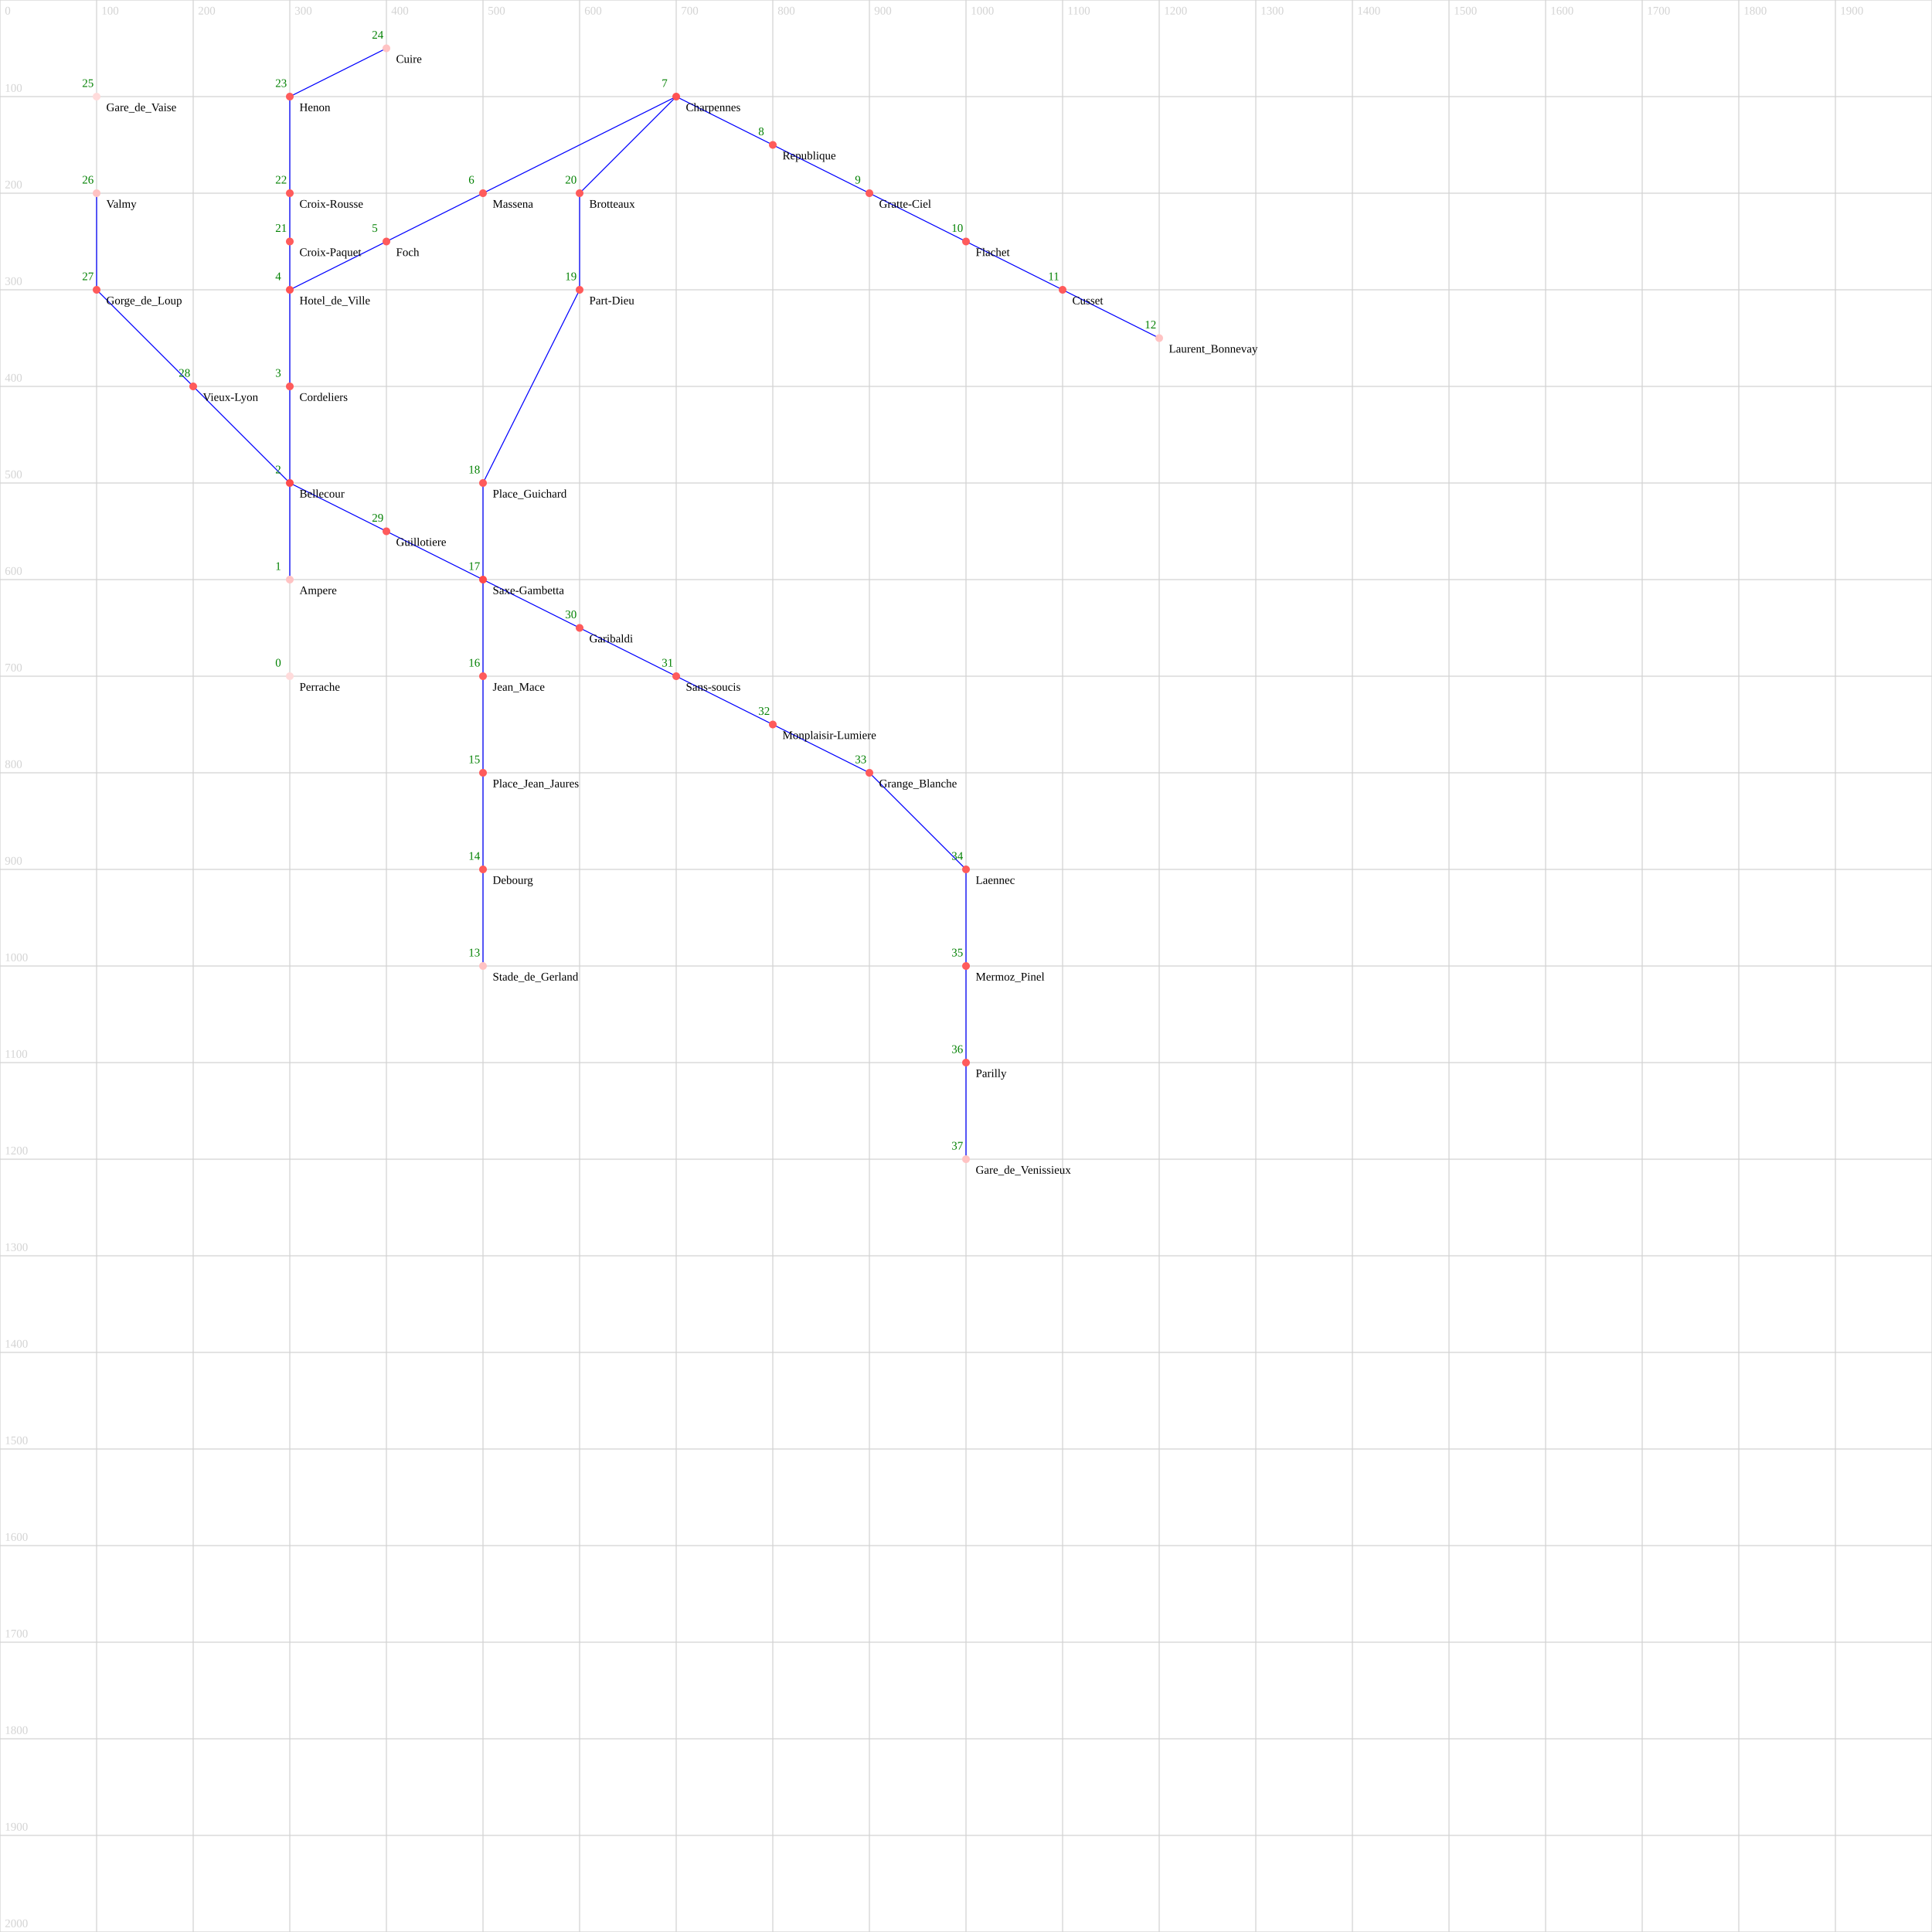
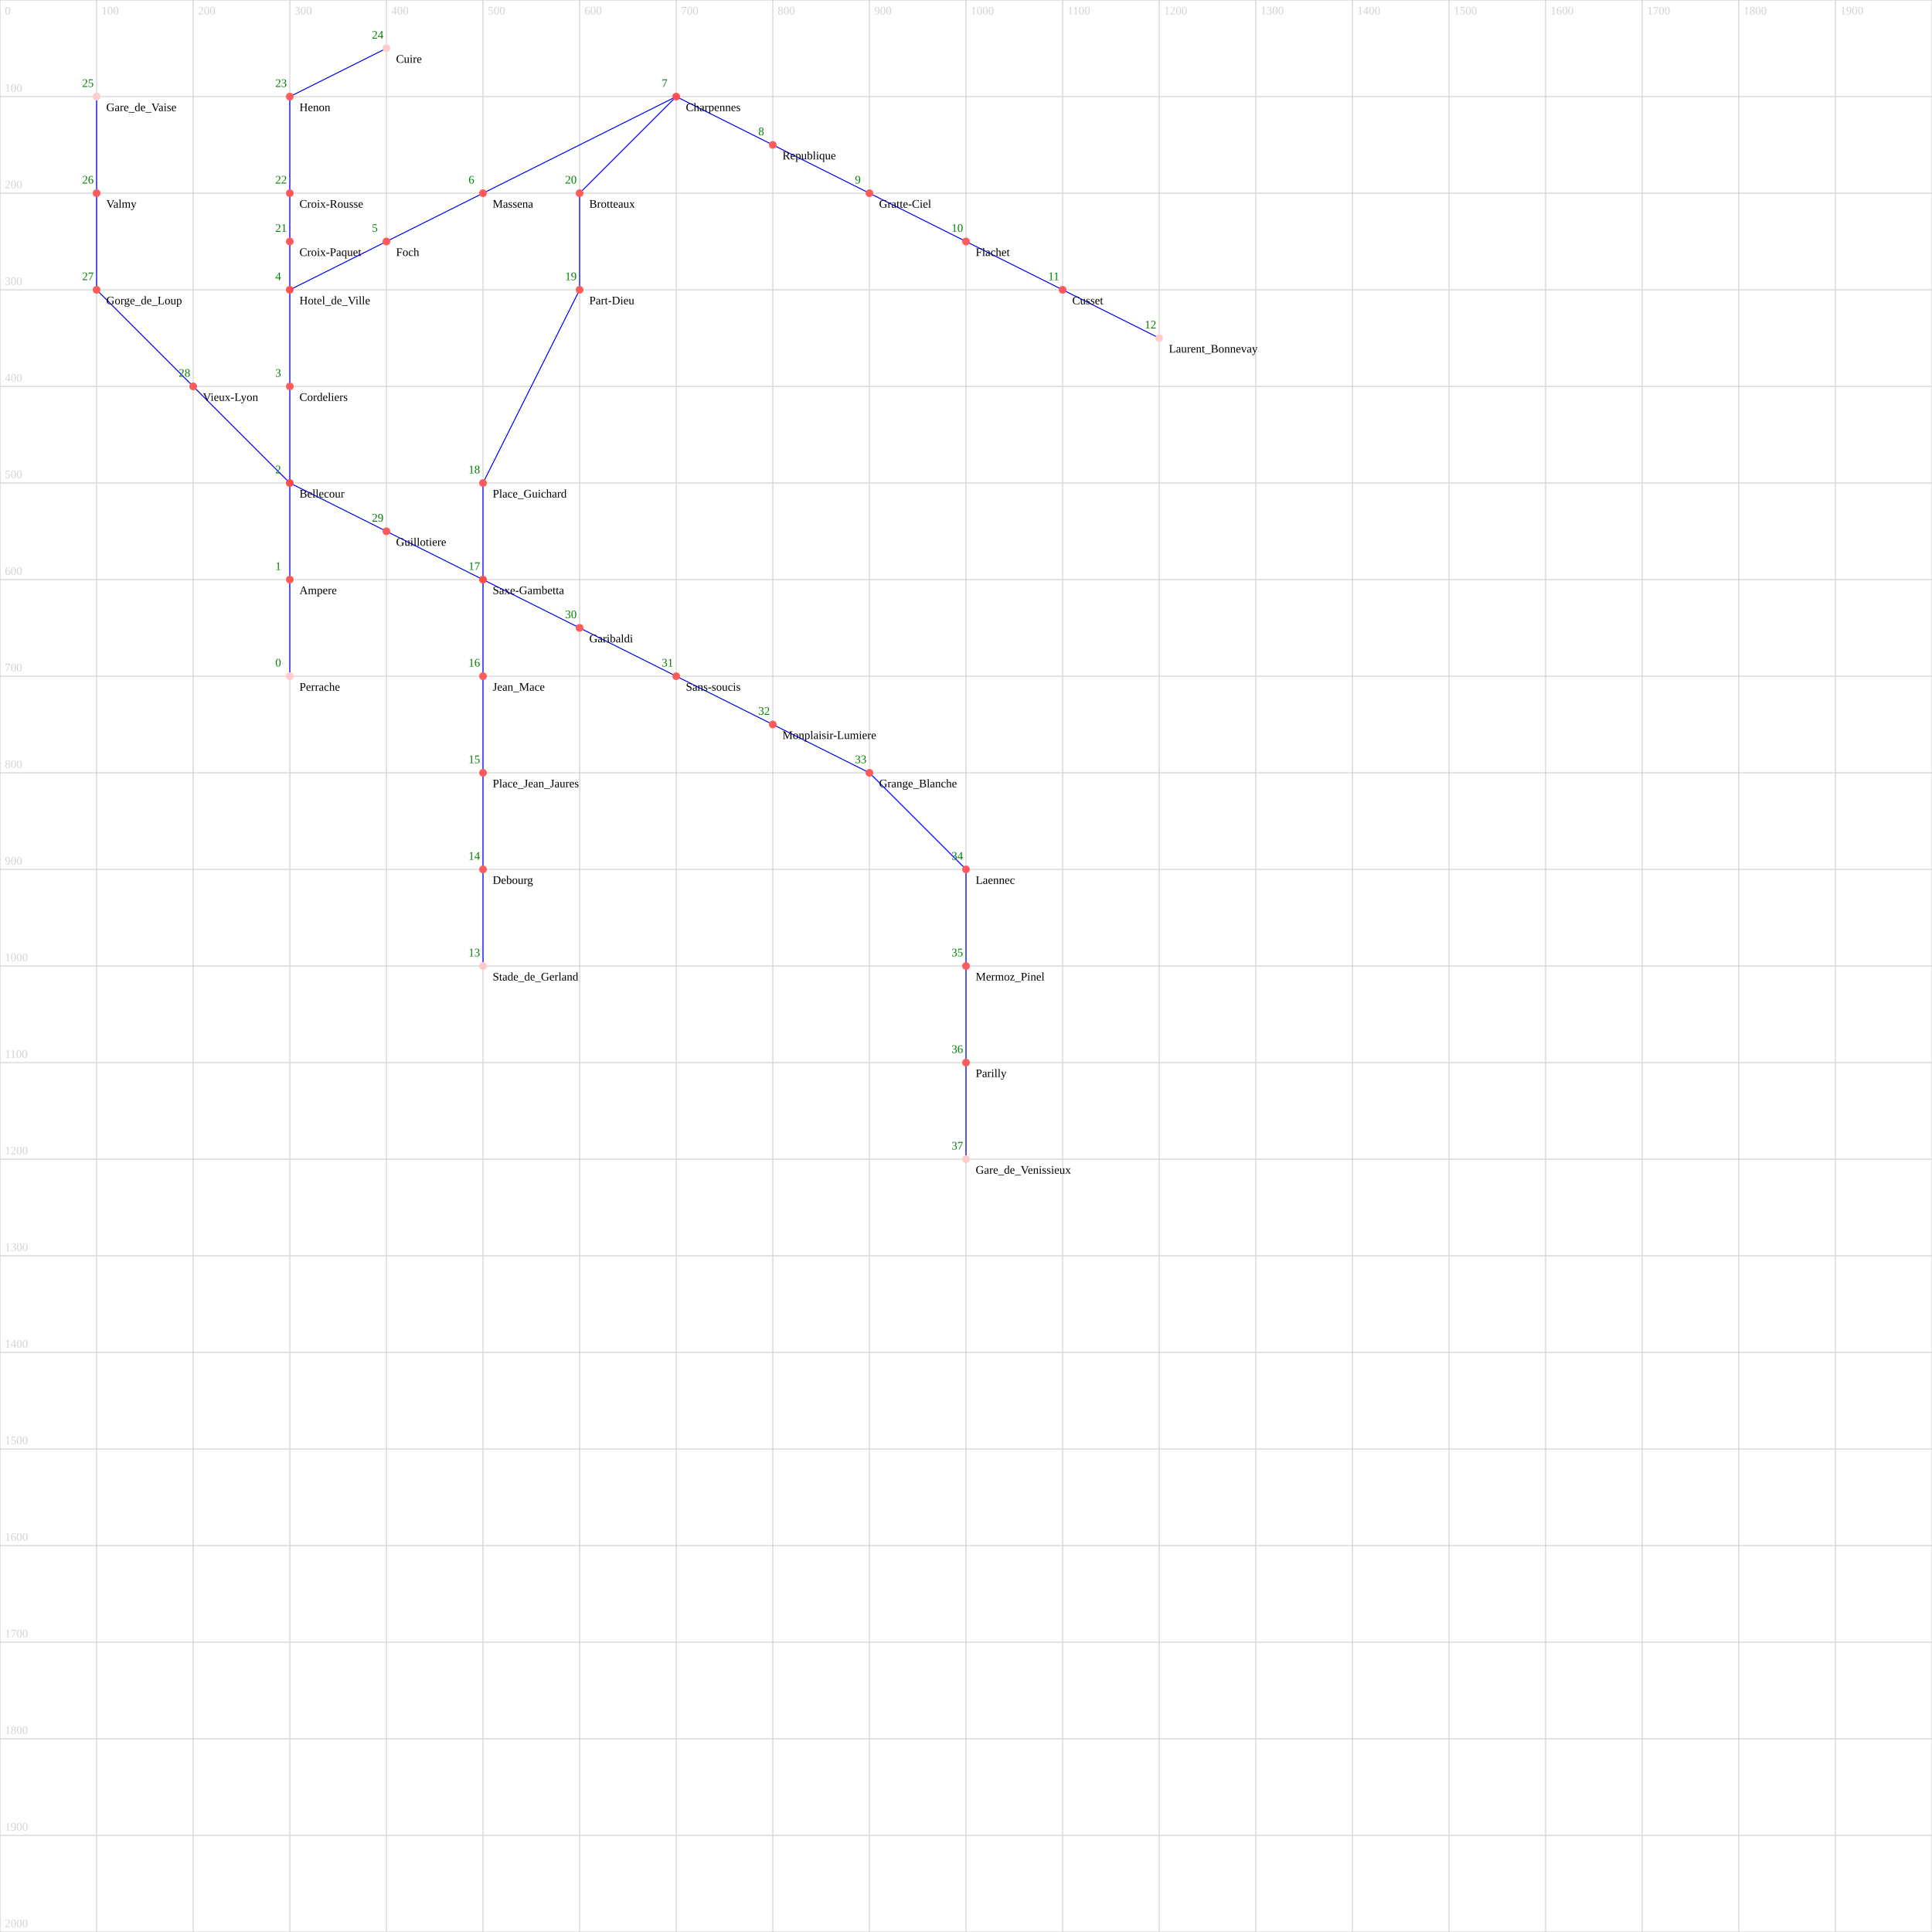
<svg xmlns="http://www.w3.org/2000/svg" version="1.1" width="2000" height="2000">
  <line x1="0" y1="0" x2="2000" y2="0" stroke="lightgrey" />
  <text x="5" y="-5" fill="lightgrey">0</text>
  <line x1="0" y1="100" x2="2000" y2="100" stroke="lightgrey" />
  <text x="5" y="95" fill="lightgrey">100</text>
  <line x1="0" y1="200" x2="2000" y2="200" stroke="lightgrey" />
  <text x="5" y="195" fill="lightgrey">200</text>
  <line x1="0" y1="300" x2="2000" y2="300" stroke="lightgrey" />
  <text x="5" y="295" fill="lightgrey">300</text>
  <line x1="0" y1="400" x2="2000" y2="400" stroke="lightgrey" />
  <text x="5" y="395" fill="lightgrey">400</text>
  <line x1="0" y1="500" x2="2000" y2="500" stroke="lightgrey" />
  <text x="5" y="495" fill="lightgrey">500</text>
  <line x1="0" y1="600" x2="2000" y2="600" stroke="lightgrey" />
  <text x="5" y="595" fill="lightgrey">600</text>
  <line x1="0" y1="700" x2="2000" y2="700" stroke="lightgrey" />
  <text x="5" y="695" fill="lightgrey">700</text>
  <line x1="0" y1="800" x2="2000" y2="800" stroke="lightgrey" />
  <text x="5" y="795" fill="lightgrey">800</text>
  <line x1="0" y1="900" x2="2000" y2="900" stroke="lightgrey" />
  <text x="5" y="895" fill="lightgrey">900</text>
  <line x1="0" y1="1000" x2="2000" y2="1000" stroke="lightgrey" />
  <text x="5" y="995" fill="lightgrey">1000</text>
  <line x1="0" y1="1100" x2="2000" y2="1100" stroke="lightgrey" />
  <text x="5" y="1095" fill="lightgrey">1100</text>
  <line x1="0" y1="1200" x2="2000" y2="1200" stroke="lightgrey" />
  <text x="5" y="1195" fill="lightgrey">1200</text>
  <line x1="0" y1="1300" x2="2000" y2="1300" stroke="lightgrey" />
  <text x="5" y="1295" fill="lightgrey">1300</text>
  <line x1="0" y1="1400" x2="2000" y2="1400" stroke="lightgrey" />
  <text x="5" y="1395" fill="lightgrey">1400</text>
  <line x1="0" y1="1500" x2="2000" y2="1500" stroke="lightgrey" />
  <text x="5" y="1495" fill="lightgrey">1500</text>
  <line x1="0" y1="1600" x2="2000" y2="1600" stroke="lightgrey" />
  <text x="5" y="1595" fill="lightgrey">1600</text>
  <line x1="0" y1="1700" x2="2000" y2="1700" stroke="lightgrey" />
  <text x="5" y="1695" fill="lightgrey">1700</text>
  <line x1="0" y1="1800" x2="2000" y2="1800" stroke="lightgrey" />
  <text x="5" y="1795" fill="lightgrey">1800</text>
  <line x1="0" y1="1900" x2="2000" y2="1900" stroke="lightgrey" />
  <text x="5" y="1895" fill="lightgrey">1900</text>
  <line x1="0" y1="2000" x2="2000" y2="2000" stroke="lightgrey" />
  <text x="5" y="1995" fill="lightgrey">2000</text>
  <line x1="0" y1="0" x2="0" y2="2000" stroke="lightgrey" />
  <text x="5" y="15" fill="lightgrey">0</text>
  <line x1="100" y1="0" x2="100" y2="2000" stroke="lightgrey" />
  <text x="105" y="15" fill="lightgrey">100</text>
  <line x1="200" y1="0" x2="200" y2="2000" stroke="lightgrey" />
  <text x="205" y="15" fill="lightgrey">200</text>
  <line x1="300" y1="0" x2="300" y2="2000" stroke="lightgrey" />
  <text x="305" y="15" fill="lightgrey">300</text>
  <line x1="400" y1="0" x2="400" y2="2000" stroke="lightgrey" />
  <text x="405" y="15" fill="lightgrey">400</text>
  <line x1="500" y1="0" x2="500" y2="2000" stroke="lightgrey" />
  <text x="505" y="15" fill="lightgrey">500</text>
  <line x1="600" y1="0" x2="600" y2="2000" stroke="lightgrey" />
  <text x="605" y="15" fill="lightgrey">600</text>
  <line x1="700" y1="0" x2="700" y2="2000" stroke="lightgrey" />
  <text x="705" y="15" fill="lightgrey">700</text>
  <line x1="800" y1="0" x2="800" y2="2000" stroke="lightgrey" />
  <text x="805" y="15" fill="lightgrey">800</text>
  <line x1="900" y1="0" x2="900" y2="2000" stroke="lightgrey" />
  <text x="905" y="15" fill="lightgrey">900</text>
  <line x1="1000" y1="0" x2="1000" y2="2000" stroke="lightgrey" />
  <text x="1005" y="15" fill="lightgrey">1000</text>
  <line x1="1100" y1="0" x2="1100" y2="2000" stroke="lightgrey" />
  <text x="1105" y="15" fill="lightgrey">1100</text>
  <line x1="1200" y1="0" x2="1200" y2="2000" stroke="lightgrey" />
  <text x="1205" y="15" fill="lightgrey">1200</text>
  <line x1="1300" y1="0" x2="1300" y2="2000" stroke="lightgrey" />
  <text x="1305" y="15" fill="lightgrey">1300</text>
  <line x1="1400" y1="0" x2="1400" y2="2000" stroke="lightgrey" />
  <text x="1405" y="15" fill="lightgrey">1400</text>
  <line x1="1500" y1="0" x2="1500" y2="2000" stroke="lightgrey" />
  <text x="1505" y="15" fill="lightgrey">1500</text>
  <line x1="1600" y1="0" x2="1600" y2="2000" stroke="lightgrey" />
  <text x="1605" y="15" fill="lightgrey">1600</text>
  <line x1="1700" y1="0" x2="1700" y2="2000" stroke="lightgrey" />
  <text x="1705" y="15" fill="lightgrey">1700</text>
  <line x1="1800" y1="0" x2="1800" y2="2000" stroke="lightgrey" />
  <text x="1805" y="15" fill="lightgrey">1800</text>
  <line x1="1900" y1="0" x2="1900" y2="2000" stroke="lightgrey" />
  <text x="1905" y="15" fill="lightgrey">1900</text>
  <line x1="2000" y1="0" x2="2000" y2="2000" stroke="lightgrey" />
  <text x="2005" y="15" fill="lightgrey">2000</text>
+   <line x1="100" y1="100" x2="100" y2="200" stroke="blue" />
  <line x1="100" y1="200" x2="100" y2="300" stroke="blue" />
  <line x1="100" y1="300" x2="200" y2="400" stroke="blue" />
  <line x1="200" y1="400" x2="300" y2="500" stroke="blue" />
  <line x1="300" y1="500" x2="400" y2="550" stroke="blue" />
  <line x1="400" y1="550" x2="500" y2="600" stroke="blue" />
  <line x1="500" y1="600" x2="600" y2="650" stroke="blue" />
  <line x1="600" y1="650" x2="700" y2="700" stroke="blue" />
  <line x1="700" y1="700" x2="800" y2="750" stroke="blue" />
  <line x1="800" y1="750" x2="900" y2="800" stroke="blue" />
  <line x1="900" y1="800" x2="1000" y2="900" stroke="blue" />
  <line x1="1000" y1="900" x2="1000" y2="1000" stroke="blue" />
  <line x1="1000" y1="1000" x2="1000" y2="1100" stroke="blue" />
  <line x1="1000" y1="1100" x2="1000" y2="1200" stroke="blue" />
+   <line x1="300" y1="700" x2="300" y2="600" stroke="blue" />
  <line x1="300" y1="600" x2="300" y2="500" stroke="blue" />
  <line x1="300" y1="500" x2="300" y2="400" stroke="blue" />
  <line x1="300" y1="400" x2="300" y2="300" stroke="blue" />
  <line x1="300" y1="300" x2="400" y2="250" stroke="blue" />
  <line x1="400" y1="250" x2="500" y2="200" stroke="blue" />
  <line x1="500" y1="200" x2="700" y2="100" stroke="blue" />
  <line x1="700" y1="100" x2="800" y2="150" stroke="blue" />
  <line x1="800" y1="150" x2="900" y2="200" stroke="blue" />
  <line x1="900" y1="200" x2="1000" y2="250" stroke="blue" />
  <line x1="1000" y1="250" x2="1100" y2="300" stroke="blue" />
  <line x1="1100" y1="300" x2="1200" y2="350" stroke="blue" />
  <line x1="300" y1="300" x2="300" y2="250" stroke="blue" />
  <line x1="300" y1="250" x2="300" y2="200" stroke="blue" />
  <line x1="300" y1="200" x2="300" y2="100" stroke="blue" />
  <line x1="300" y1="100" x2="400" y2="50" stroke="blue" />
  <line x1="500" y1="1000" x2="500" y2="900" stroke="blue" />
  <line x1="500" y1="900" x2="500" y2="800" stroke="blue" />
  <line x1="500" y1="800" x2="500" y2="700" stroke="blue" />
  <line x1="500" y1="700" x2="500" y2="600" stroke="blue" />
  <line x1="500" y1="600" x2="500" y2="500" stroke="blue" />
  <line x1="500" y1="500" x2="600" y2="300" stroke="blue" />
  <line x1="600" y1="300" x2="600" y2="200" stroke="blue" />
  <line x1="600" y1="200" x2="700" y2="100" stroke="blue" />
-   <circle cx="300" cy="700" r="4" fill="rgb(255,219,219)" />
+   <circle cx="300" cy="700" r="4" fill="rgb(255,203,203)" />
  <text x="310" y="715" fill="black">Perrache</text>
  <text x="285" y="690" fill="green">0</text>
-   <circle cx="300" cy="600" r="4" fill="rgb(255,195,195)" />
+   <circle cx="300" cy="600" r="4" fill="rgb(255,91,91)" />
  <text x="310" y="615" fill="black">Ampere</text>
  <text x="285" y="590" fill="green">1</text>
  <circle cx="300" cy="500" r="4" fill="rgb(255,75,75)" />
  <text x="310" y="515" fill="black">Bellecour</text>
  <text x="285" y="490" fill="green">2</text>
  <circle cx="300" cy="400" r="4" fill="rgb(255,91,91)" />
  <text x="310" y="415" fill="black">Cordeliers</text>
  <text x="285" y="390" fill="green">3</text>
  <circle cx="300" cy="300" r="4" fill="rgb(255,83,83)" />
  <text x="310" y="315" fill="black">Hotel_de_Ville</text>
  <text x="285" y="290" fill="green">4</text>
  <circle cx="400" cy="250" r="4" fill="rgb(255,91,91)" />
  <text x="410" y="265" fill="black">Foch</text>
  <text x="385" y="240" fill="green">5</text>
  <circle cx="500" cy="200" r="4" fill="rgb(255,91,91)" />
  <text x="510" y="215" fill="black">Massena</text>
  <text x="485" y="190" fill="green">6</text>
  <circle cx="700" cy="100" r="4" fill="rgb(255,83,83)" />
  <text x="710" y="115" fill="black">Charpennes</text>
  <text x="685" y="90" fill="green">7</text>
  <circle cx="800" cy="150" r="4" fill="rgb(255,91,91)" />
  <text x="810" y="165" fill="black">Republique</text>
  <text x="785" y="140" fill="green">8</text>
  <circle cx="900" cy="200" r="4" fill="rgb(255,91,91)" />
  <text x="910" y="215" fill="black">Gratte-Ciel</text>
  <text x="885" y="190" fill="green">9</text>
  <circle cx="1000" cy="250" r="4" fill="rgb(255,91,91)" />
  <text x="1010" y="265" fill="black">Flachet</text>
  <text x="985" y="240" fill="green">10</text>
  <circle cx="1100" cy="300" r="4" fill="rgb(255,91,91)" />
  <text x="1110" y="315" fill="black">Cusset</text>
  <text x="1085" y="290" fill="green">11</text>
-   <circle cx="1200" cy="350" r="4" fill="rgb(255,195,195)" />
+   <circle cx="1200" cy="350" r="4" fill="rgb(255,203,203)" />
  <text x="1210" y="365" fill="black">Laurent_Bonnevay</text>
  <text x="1185" y="340" fill="green">12</text>
-   <circle cx="500" cy="1000" r="4" fill="rgb(255,195,195)" />
+   <circle cx="500" cy="1000" r="4" fill="rgb(255,203,203)" />
  <text x="510" y="1015" fill="black">Stade_de_Gerland</text>
  <text x="485" y="990" fill="green">13</text>
  <circle cx="500" cy="900" r="4" fill="rgb(255,91,91)" />
  <text x="510" y="915" fill="black">Debourg</text>
  <text x="485" y="890" fill="green">14</text>
  <circle cx="500" cy="800" r="4" fill="rgb(255,91,91)" />
  <text x="510" y="815" fill="black">Place_Jean_Jaures</text>
  <text x="485" y="790" fill="green">15</text>
  <circle cx="500" cy="700" r="4" fill="rgb(255,91,91)" />
  <text x="510" y="715" fill="black">Jean_Mace</text>
  <text x="485" y="690" fill="green">16</text>
  <circle cx="500" cy="600" r="4" fill="rgb(255,75,75)" />
  <text x="510" y="615" fill="black">Saxe-Gambetta</text>
  <text x="485" y="590" fill="green">17</text>
  <circle cx="500" cy="500" r="4" fill="rgb(255,91,91)" />
  <text x="510" y="515" fill="black">Place_Guichard</text>
  <text x="485" y="490" fill="green">18</text>
  <circle cx="600" cy="300" r="4" fill="rgb(255,91,91)" />
  <text x="610" y="315" fill="black">Part-Dieu</text>
  <text x="585" y="290" fill="green">19</text>
  <circle cx="600" cy="200" r="4" fill="rgb(255,91,91)" />
  <text x="610" y="215" fill="black">Brotteaux</text>
  <text x="585" y="190" fill="green">20</text>
  <circle cx="300" cy="250" r="4" fill="rgb(255,91,91)" />
  <text x="310" y="265" fill="black">Croix-Paquet</text>
  <text x="285" y="240" fill="green">21</text>
  <circle cx="300" cy="200" r="4" fill="rgb(255,91,91)" />
  <text x="310" y="215" fill="black">Croix-Rousse</text>
  <text x="285" y="190" fill="green">22</text>
  <circle cx="300" cy="100" r="4" fill="rgb(255,91,91)" />
  <text x="310" y="115" fill="black">Henon</text>
  <text x="285" y="90" fill="green">23</text>
-   <circle cx="400" cy="50" r="4" fill="rgb(255,195,195)" />
+   <circle cx="400" cy="50" r="4" fill="rgb(255,203,203)" />
  <text x="410" y="65" fill="black">Cuire</text>
  <text x="385" y="40" fill="green">24</text>
-   <circle cx="100" cy="100" r="4" fill="rgb(255,219,219)" />
+   <circle cx="100" cy="100" r="4" fill="rgb(255,203,203)" />
  <text x="110" y="115" fill="black">Gare_de_Vaise</text>
  <text x="85" y="90" fill="green">25</text>
-   <circle cx="100" cy="200" r="4" fill="rgb(255,195,195)" />
+   <circle cx="100" cy="200" r="4" fill="rgb(255,91,91)" />
  <text x="110" y="215" fill="black">Valmy</text>
  <text x="85" y="190" fill="green">26</text>
  <circle cx="100" cy="300" r="4" fill="rgb(255,91,91)" />
  <text x="110" y="315" fill="black">Gorge_de_Loup</text>
  <text x="85" y="290" fill="green">27</text>
  <circle cx="200" cy="400" r="4" fill="rgb(255,91,91)" />
  <text x="210" y="415" fill="black">Vieux-Lyon</text>
  <text x="185" y="390" fill="green">28</text>
  <circle cx="400" cy="550" r="4" fill="rgb(255,91,91)" />
  <text x="410" y="565" fill="black">Guillotiere</text>
  <text x="385" y="540" fill="green">29</text>
  <circle cx="600" cy="650" r="4" fill="rgb(255,91,91)" />
  <text x="610" y="665" fill="black">Garibaldi</text>
  <text x="585" y="640" fill="green">30</text>
  <circle cx="700" cy="700" r="4" fill="rgb(255,91,91)" />
  <text x="710" y="715" fill="black">Sans-soucis</text>
  <text x="685" y="690" fill="green">31</text>
  <circle cx="800" cy="750" r="4" fill="rgb(255,91,91)" />
  <text x="810" y="765" fill="black">Monplaisir-Lumiere</text>
  <text x="785" y="740" fill="green">32</text>
  <circle cx="900" cy="800" r="4" fill="rgb(255,91,91)" />
  <text x="910" y="815" fill="black">Grange_Blanche</text>
  <text x="885" y="790" fill="green">33</text>
  <circle cx="1000" cy="900" r="4" fill="rgb(255,91,91)" />
  <text x="1010" y="915" fill="black">Laennec</text>
  <text x="985" y="890" fill="green">34</text>
  <circle cx="1000" cy="1000" r="4" fill="rgb(255,91,91)" />
  <text x="1010" y="1015" fill="black">Mermoz_Pinel</text>
  <text x="985" y="990" fill="green">35</text>
  <circle cx="1000" cy="1100" r="4" fill="rgb(255,91,91)" />
  <text x="1010" y="1115" fill="black">Parilly</text>
  <text x="985" y="1090" fill="green">36</text>
-   <circle cx="1000" cy="1200" r="4" fill="rgb(255,195,195)" />
+   <circle cx="1000" cy="1200" r="4" fill="rgb(255,203,203)" />
  <text x="1010" y="1215" fill="black">Gare_de_Venissieux</text>
  <text x="985" y="1190" fill="green">37</text>
</svg>
